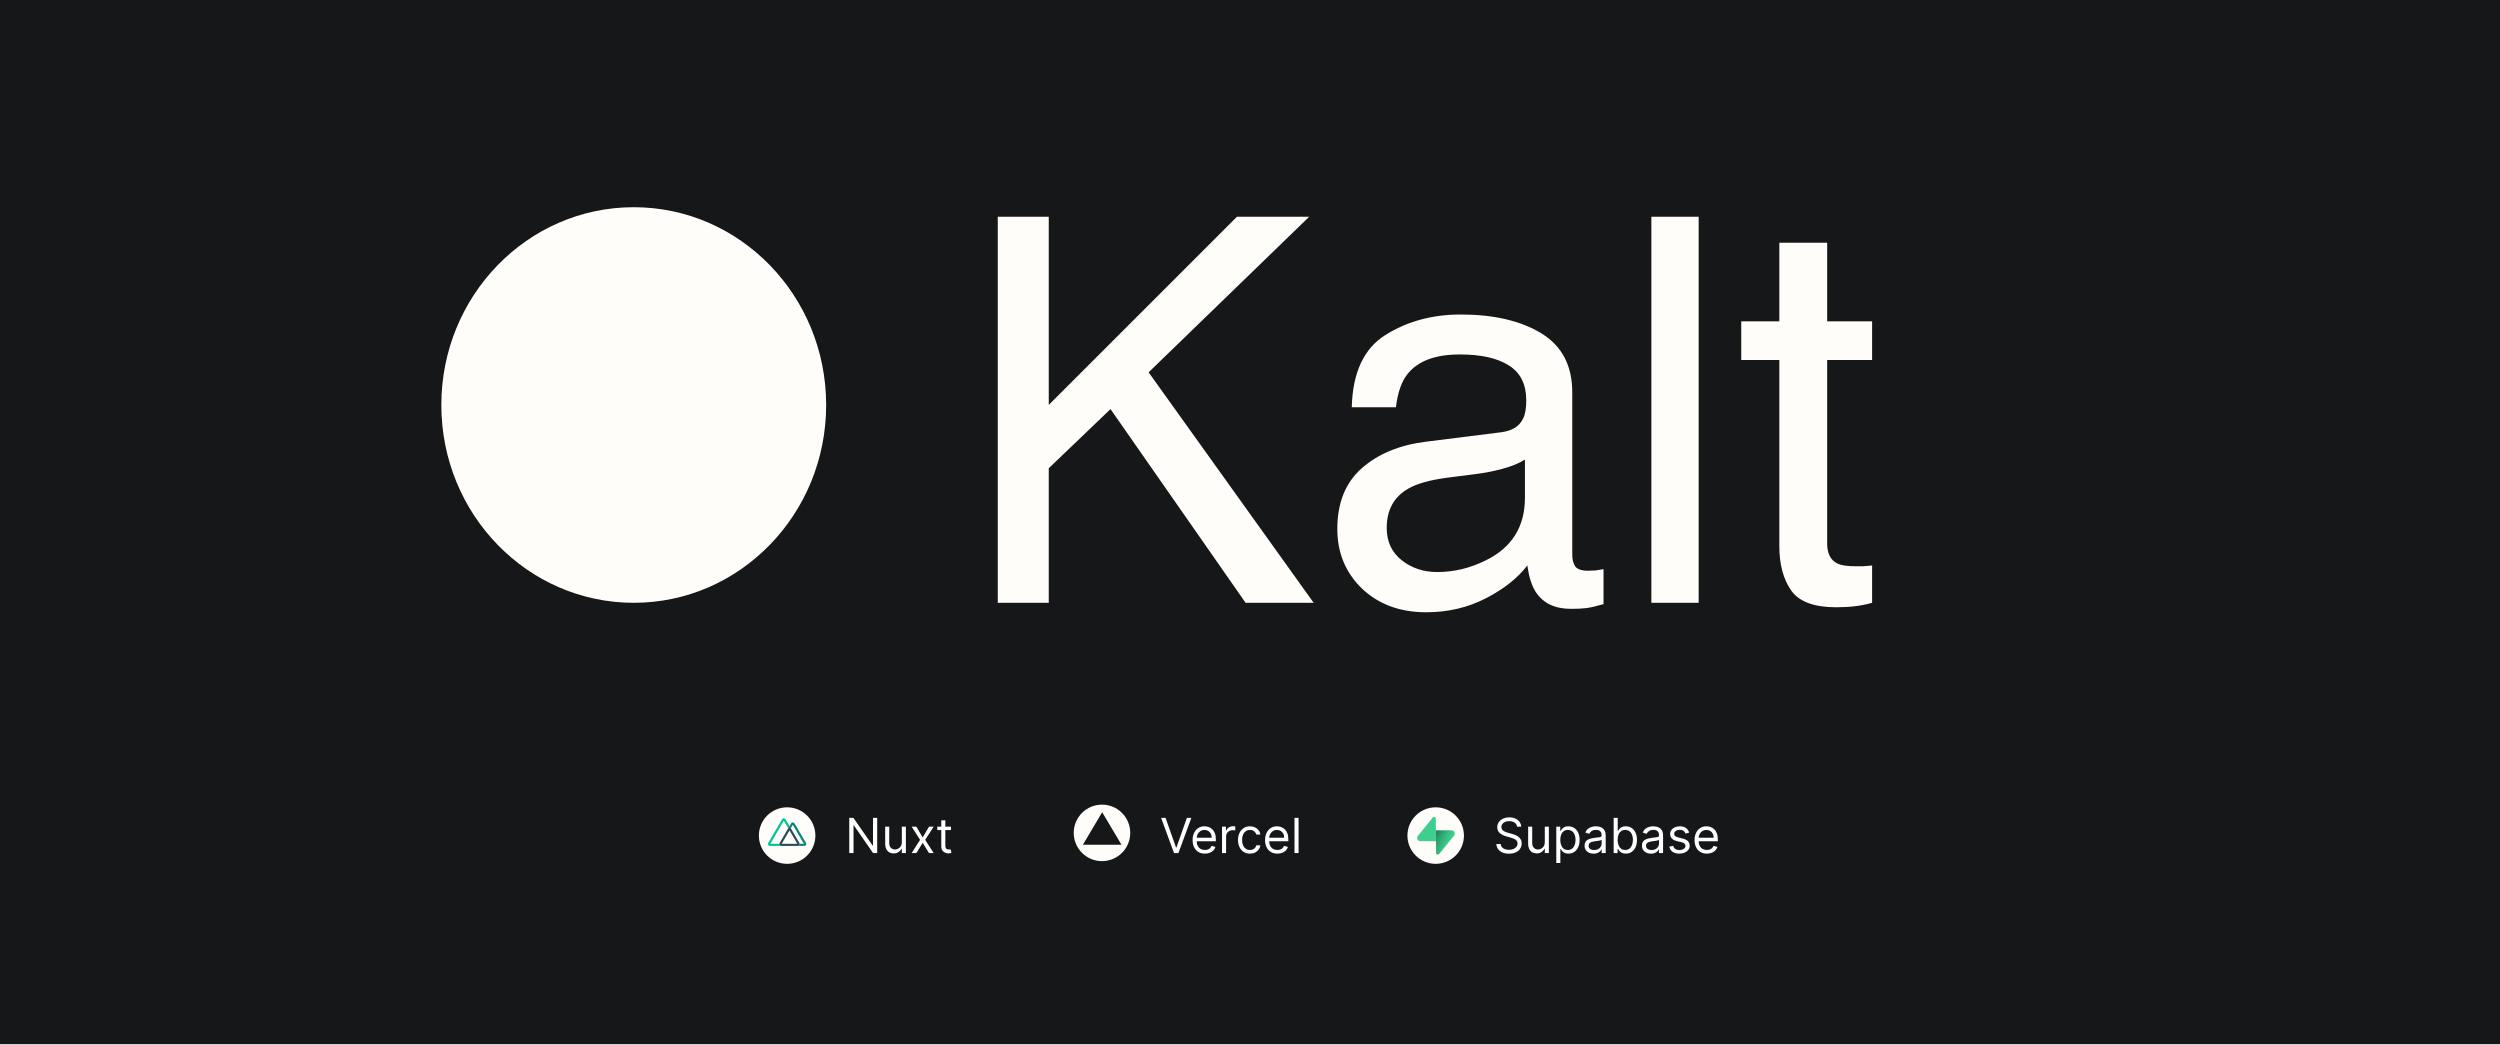
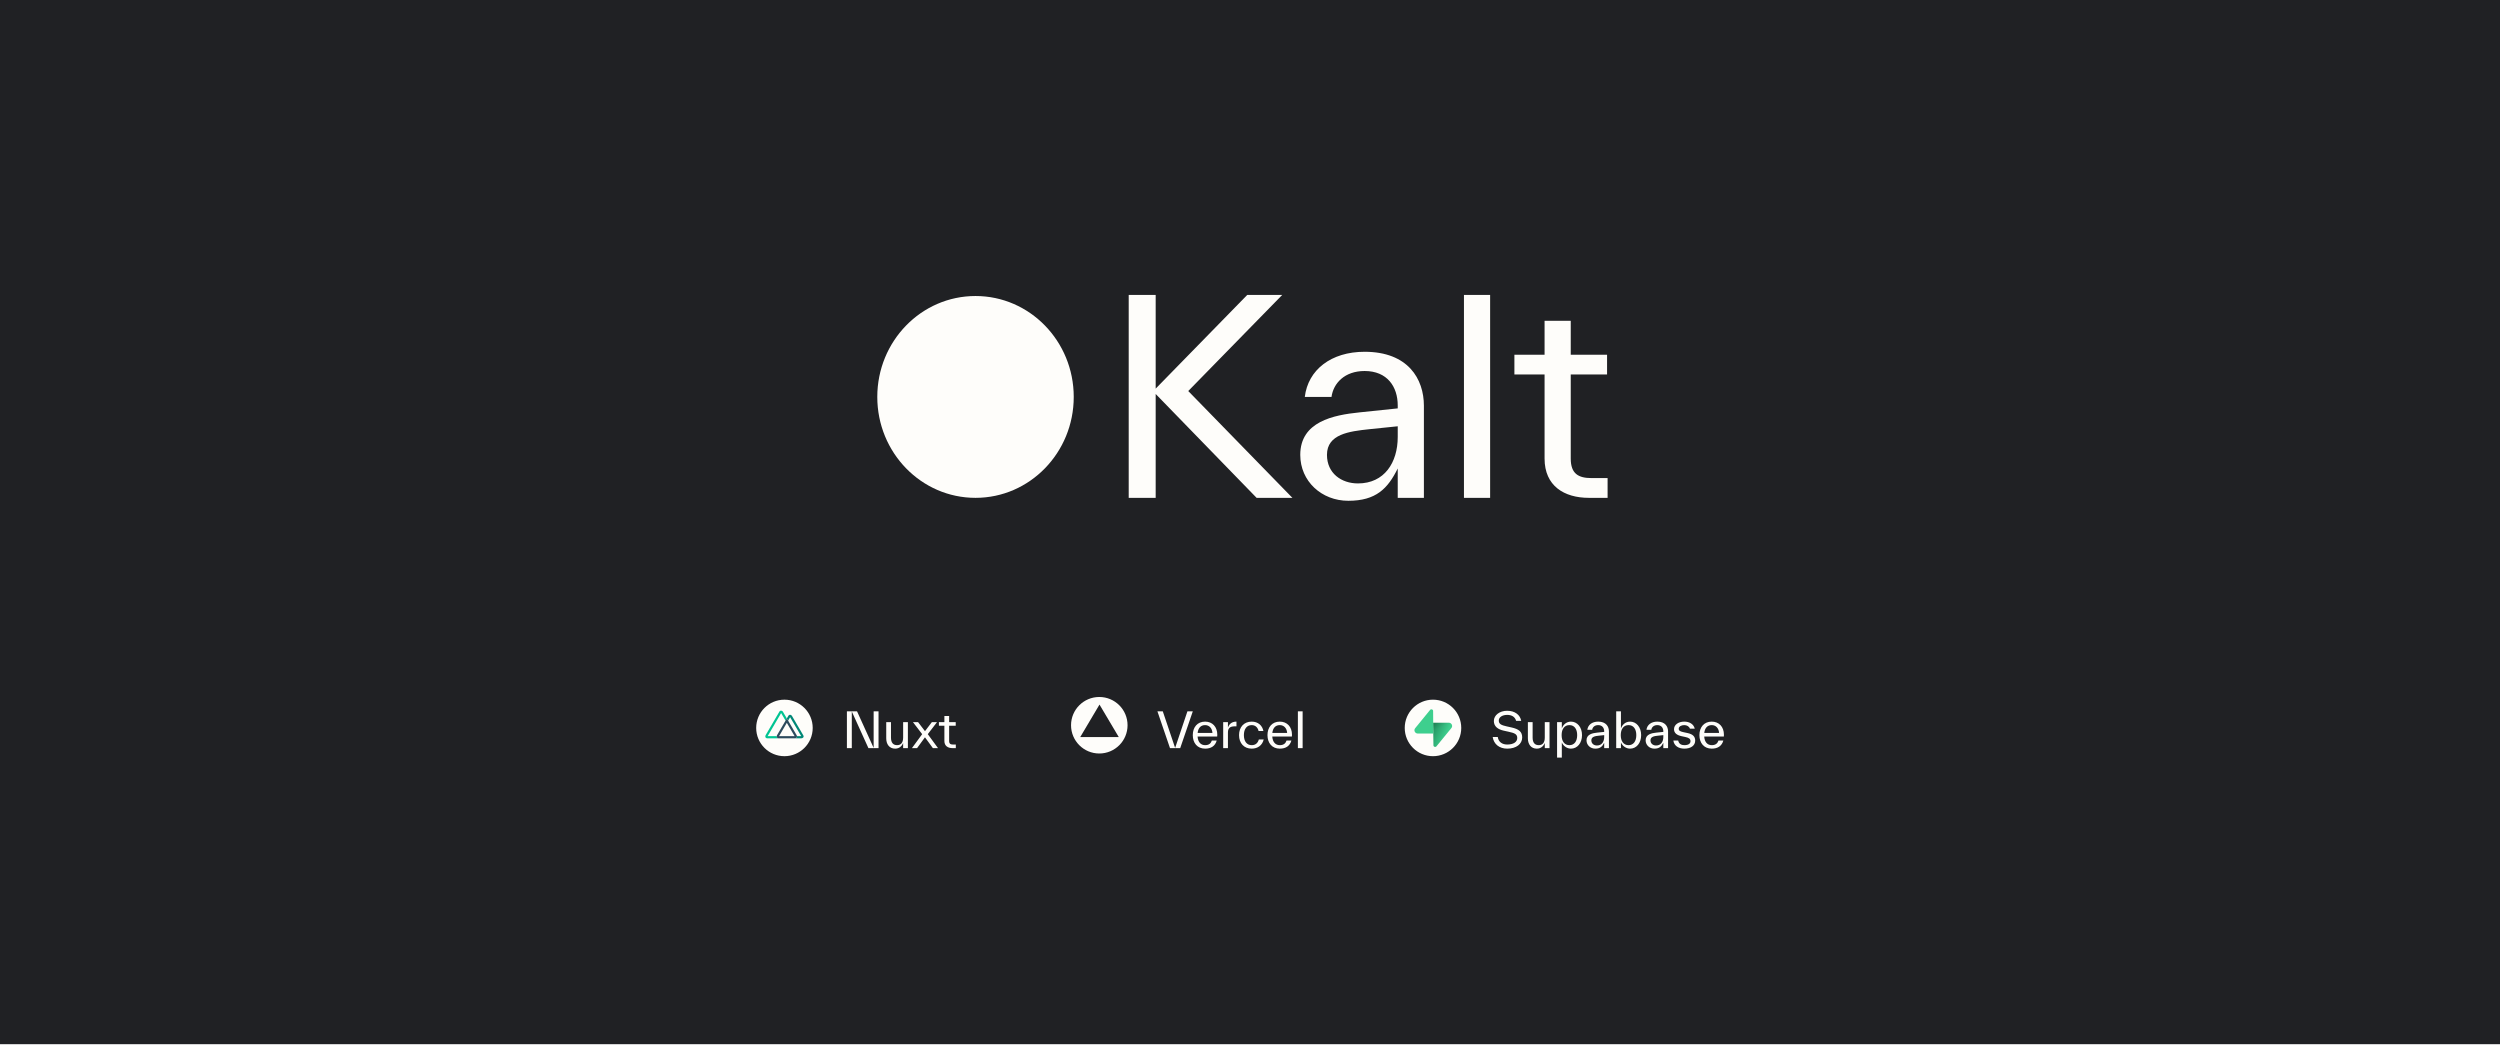
<svg xmlns="http://www.w3.org/2000/svg" width="929" height="388" viewBox="0 0 929 388" fill="none">
-   <rect width="929" height="388" fill="#161719" />
-   <path d="M370.773 80.543H389.719V150.465L459.641 80.543H486.496L426.828 138.355L488.156 224H462.863L412.668 152.027L389.719 174V224H370.773V80.543ZM515.305 196.168C515.305 201.246 517.16 205.25 520.871 208.18C524.582 211.109 528.977 212.574 534.055 212.574C540.24 212.574 546.229 211.142 552.023 208.277C561.789 203.525 566.672 195.745 566.672 184.938V170.777C564.523 172.145 561.757 173.284 558.371 174.195C554.986 175.107 551.665 175.758 548.41 176.148L537.766 177.516C531.385 178.362 526.6 179.697 523.41 181.52C518.007 184.579 515.305 189.462 515.305 196.168ZM557.883 160.621C561.919 160.1 564.621 158.408 565.988 155.543C566.77 153.98 567.16 151.734 567.16 148.805C567.16 142.815 565.012 138.486 560.715 135.816C556.483 133.082 550.396 131.715 542.453 131.715C533.273 131.715 526.763 134.189 522.922 139.137C520.773 141.871 519.374 145.94 518.723 151.344H502.316C502.642 138.453 506.809 129.501 514.816 124.488C522.889 119.41 532.232 116.871 542.844 116.871C555.148 116.871 565.142 119.215 572.824 123.902C580.441 128.59 584.25 135.882 584.25 145.777V206.031C584.25 207.854 584.608 209.319 585.324 210.426C586.105 211.533 587.701 212.086 590.109 212.086C590.891 212.086 591.77 212.053 592.746 211.988C593.723 211.858 594.764 211.695 595.871 211.5V224.488C593.137 225.27 591.053 225.758 589.621 225.953C588.189 226.148 586.236 226.246 583.762 226.246C577.707 226.246 573.312 224.098 570.578 219.801C569.146 217.522 568.137 214.299 567.551 210.133C563.97 214.82 558.827 218.889 552.121 222.34C545.415 225.79 538.026 227.516 529.953 227.516C520.253 227.516 512.31 224.586 506.125 218.727C500.005 212.802 496.945 205.413 496.945 196.559C496.945 186.858 499.973 179.339 506.027 174C512.082 168.661 520.025 165.374 529.855 164.137L557.883 160.621ZM613.645 80.543H631.223V224H613.645V80.543ZM661.203 90.211H678.977V119.41H695.676V133.766H678.977V202.027C678.977 205.673 680.214 208.115 682.688 209.352C684.055 210.068 686.333 210.426 689.523 210.426C690.37 210.426 691.281 210.426 692.258 210.426C693.234 210.361 694.374 210.263 695.676 210.133V224C693.658 224.586 691.542 225.009 689.328 225.27C687.18 225.53 684.836 225.66 682.297 225.66C674.094 225.66 668.527 223.577 665.598 219.41C662.668 215.178 661.203 209.71 661.203 203.004V133.766H647.043V119.41H661.203V90.211Z" fill="#FEFDFA" />
-   <ellipse cx="235.5" cy="150.5" rx="71.5" ry="73.5" fill="#FEFDFA" />
-   <g clip-path="url(#clip0_457_14)">
-     <circle cx="409.5" cy="309.5" r="10.5" fill="#FEFDFA" />
-     <path fill-rule="evenodd" clip-rule="evenodd" d="M409.573 301.821L416.732 313.893H402.414L409.573 301.821Z" fill="#161719" />
+   <rect width="929" height="388" fill="#202124" />
+   <path d="M441.555 145.308L480.255 185H466.958L429.449 146.4V185H419.427V109.585H429.449V144.415L463.485 109.585H476.484L441.555 145.308ZM507.092 130.721C523.266 130.721 529.121 140.843 529.121 150.766V150.964V185H519.396V174.085C515.725 181.527 511.358 186.092 501.039 186.092C491.116 186.092 483.177 178.848 483.177 169.024C483.177 156.62 495.581 154.239 505.107 153.247L519.396 151.758V150.865V150.667C519.396 143.72 515.526 137.866 507.092 137.866C499.649 137.866 495.482 142.43 494.787 147.491H484.864C486.055 137.469 494.589 130.721 507.092 130.721ZM504.611 179.642C514.435 179.642 519.396 171.902 519.396 162.376V158.406L508.778 159.498C501.435 160.292 493.1 161.284 493.1 169.024C493.1 175.871 498.459 179.642 504.611 179.642ZM553.73 185H544.006V109.585H553.73V185ZM591.428 177.657H597.382V185H590.436C581.208 185 573.964 180.535 573.964 170.413V170.215V139.156H562.751V131.813H573.964V119.211H583.688V131.813H597.184V139.156H583.688V170.215V170.413C583.688 176.069 586.566 177.657 591.428 177.657Z" fill="#FEFDFA" />
+   <ellipse cx="362.5" cy="147.5" rx="36.5" ry="37.5" fill="#FEFDFA" />
+   <g clip-path="url(#clip0_725_114)">
+     <circle cx="408.5" cy="269.5" r="10.5" fill="#FEFDFA" />
+     <path fill-rule="evenodd" clip-rule="evenodd" d="M408.573 261.821L415.733 273.893H401.414L408.573 261.821Z" fill="#202124" />
  </g>
-   <g clip-path="url(#clip1_457_14)">
-     <circle cx="533.5" cy="310.5" r="10.5" fill="#FEFDFA" />
-     <g clip-path="url(#clip2_457_14)">
-       <path d="M534.79 317.339C534.423 317.789 533.677 317.542 533.668 316.967L533.539 308.556H539.353C540.406 308.556 540.993 309.739 540.339 310.541L534.79 317.339Z" fill="url(#paint0_linear_457_14)" />
-       <path d="M534.79 317.339C534.423 317.789 533.677 317.542 533.668 316.967L533.539 308.556H539.353C540.406 308.556 540.993 309.739 540.339 310.541L534.79 317.339Z" fill="url(#paint1_linear_457_14)" fill-opacity="0.2" />
-       <path d="M532.426 303.804C532.793 303.354 533.539 303.6 533.548 304.176L533.605 312.587H527.863C526.81 312.587 526.223 311.404 526.878 310.601L532.426 303.804Z" fill="#3ECF8E" />
+   <path d="M436.678 277.928L441.25 264.32H443.248L438.568 278H434.77L430.09 264.32H432.088L436.678 277.928ZM452.346 273.032C452.346 273.212 452.328 273.464 452.31 273.698H445.02C445.164 275.786 446.226 276.902 447.828 276.902C449.232 276.902 449.97 276.254 450.33 275.174H452.13C451.572 277.226 450.006 278.198 447.828 278.198C444.912 278.198 443.238 276.074 443.238 273.176C443.238 270.242 444.948 268.154 447.81 268.154C450.51 268.154 452.346 270.062 452.346 273.032ZM447.81 269.45C446.28 269.45 445.254 270.44 445.038 272.366H450.546C450.438 270.638 449.394 269.45 447.81 269.45ZM456.301 268.352V270.422C456.733 269.072 457.687 268.154 459.469 268.154V269.9H458.929C457.165 269.9 456.301 270.458 456.301 272.186V278H454.537V268.352H456.301ZM465.127 278.198C462.265 278.198 460.429 276.164 460.429 273.176C460.429 270.188 462.265 268.154 465.127 268.154C467.503 268.154 469.069 269.594 469.483 271.628H467.683C467.413 270.44 466.585 269.45 465.127 269.45C463.291 269.45 462.229 270.908 462.229 273.176C462.229 275.444 463.291 276.902 465.127 276.902C466.531 276.902 467.395 276.146 467.791 274.778H469.591C469.087 276.992 467.323 278.198 465.127 278.198ZM480.102 273.032C480.102 273.212 480.084 273.464 480.066 273.698H472.776C472.92 275.786 473.982 276.902 475.584 276.902C476.988 276.902 477.726 276.254 478.086 275.174H479.886C479.328 277.226 477.762 278.198 475.584 278.198C472.668 278.198 470.994 276.074 470.994 273.176C470.994 270.242 472.704 268.154 475.566 268.154C478.266 268.154 480.102 270.062 480.102 273.032ZM475.566 269.45C474.036 269.45 473.01 270.44 472.794 272.366H478.302C478.194 270.638 477.15 269.45 475.566 269.45ZM484.057 278H482.293V264.32H484.057V278Z" fill="#FEFDFA" />
+   <g clip-path="url(#clip1_725_114)">
+     <circle cx="291.5" cy="270.5" r="10.5" fill="#FEFDFA" />
+     <g clip-path="url(#clip2_725_114)">
+       <path d="M288.708 274.01C288.697 273.992 288.688 273.973 288.68 273.954C288.623 273.826 288.605 273.685 288.629 273.547H285.262L290.266 264.98L291.909 267.789L292.386 266.969L290.953 264.515C290.885 264.389 290.785 264.282 290.663 264.204C290.541 264.125 290.4 264.078 290.254 264.066C290.109 264.072 289.968 264.118 289.848 264.199C289.728 264.279 289.634 264.39 289.576 264.52L284.506 273.192C284.43 273.314 284.387 273.453 284.379 273.596C284.371 273.738 284.4 273.881 284.462 274.01C284.54 274.13 284.65 274.226 284.782 274.287C284.913 274.349 285.059 274.374 285.204 274.358H289.45C289.305 274.374 289.159 274.349 289.028 274.288C288.896 274.226 288.786 274.13 288.708 274.01Z" fill="#00C492" />
+       <path d="M298.471 273.192L294.305 266.052C294.236 265.925 294.136 265.817 294.014 265.737C293.891 265.658 293.75 265.61 293.603 265.598C293.457 265.604 293.317 265.649 293.197 265.73C293.077 265.81 292.982 265.921 292.924 266.051L292.386 266.969L292.865 267.789L293.607 266.511L297.729 273.547H296.161C296.181 273.663 296.17 273.783 296.129 273.894C296.12 273.918 296.109 273.942 296.096 273.964L296.083 273.99C295.998 274.107 295.884 274.202 295.752 274.266C295.621 274.33 295.475 274.362 295.327 274.358H297.779C297.926 274.362 298.072 274.331 298.204 274.266C298.336 274.202 298.449 274.107 298.535 273.99C298.602 273.865 298.631 273.723 298.62 273.582C298.609 273.441 298.557 273.306 298.471 273.192Z" fill="#008776" />
+       <path d="M296.083 273.99L296.096 273.964C296.109 273.942 296.12 273.918 296.129 273.894C296.17 273.783 296.181 273.663 296.161 273.547C296.138 273.422 296.092 273.301 296.025 273.192L292.868 267.789L292.386 266.969L291.906 267.789L288.751 273.192C288.69 273.303 288.649 273.423 288.629 273.547C288.604 273.684 288.62 273.826 288.675 273.954C288.684 273.974 288.693 273.992 288.704 274.011C288.782 274.13 288.892 274.226 289.024 274.288C289.155 274.349 289.301 274.374 289.446 274.359H295.323C295.471 274.363 295.618 274.331 295.75 274.267C295.883 274.203 295.997 274.108 296.083 273.99ZM292.386 268.609L295.271 273.547H289.502L292.386 268.609Z" fill="#2D4A5D" />
    </g>
  </g>
-   <g clip-path="url(#clip3_457_14)">
-     <circle cx="292.5" cy="310.5" r="10.5" fill="#FEFDFA" />
-     <g clip-path="url(#clip4_457_14)">
-       <path d="M289.708 314.01C289.697 313.992 289.688 313.974 289.68 313.954C289.623 313.826 289.605 313.685 289.629 313.547H286.262L291.266 304.98L292.909 307.789L293.386 306.969L291.953 304.515C291.885 304.389 291.785 304.282 291.663 304.204C291.54 304.125 291.4 304.078 291.254 304.066C291.109 304.072 290.968 304.118 290.848 304.199C290.728 304.279 290.634 304.391 290.576 304.52L285.506 313.192C285.43 313.314 285.387 313.453 285.379 313.596C285.371 313.738 285.399 313.881 285.462 314.01C285.54 314.13 285.65 314.226 285.782 314.287C285.913 314.349 286.059 314.374 286.204 314.358H290.45C290.305 314.374 290.159 314.349 290.028 314.288C289.896 314.226 289.786 314.13 289.708 314.01Z" fill="#00C492" />
-       <path d="M299.471 313.192L295.305 306.052C295.236 305.925 295.136 305.817 295.014 305.737C294.891 305.658 294.75 305.61 294.603 305.598C294.457 305.604 294.317 305.649 294.197 305.73C294.077 305.81 293.982 305.921 293.924 306.051L293.386 306.969L293.865 307.789L294.607 306.511L298.729 313.547H297.161C297.181 313.663 297.17 313.783 297.129 313.894C297.12 313.918 297.109 313.942 297.096 313.964L297.083 313.99C296.998 314.107 296.884 314.202 296.752 314.266C296.621 314.33 296.475 314.362 296.327 314.358H298.779C298.926 314.362 299.072 314.331 299.204 314.266C299.336 314.202 299.449 314.107 299.535 313.99C299.602 313.865 299.631 313.723 299.62 313.582C299.609 313.441 299.557 313.306 299.471 313.192Z" fill="#008776" />
-       <path d="M297.083 313.99L297.096 313.964C297.109 313.942 297.12 313.918 297.129 313.894C297.17 313.783 297.181 313.663 297.161 313.547C297.138 313.422 297.092 313.301 297.025 313.192L293.868 307.789L293.386 306.969L292.906 307.789L289.751 313.192C289.69 313.303 289.649 313.423 289.629 313.547C289.604 313.684 289.62 313.826 289.675 313.954C289.684 313.974 289.693 313.992 289.704 314.011C289.782 314.13 289.892 314.226 290.024 314.288C290.155 314.349 290.301 314.374 290.446 314.359H296.323C296.471 314.363 296.618 314.331 296.75 314.267C296.883 314.203 296.997 314.108 297.083 313.99ZM293.386 308.609L296.271 313.547H290.502L293.386 308.609Z" fill="#2D4A5D" />
+   <path d="M324.646 277.928V264.32H326.464V278H322.702L316.528 264.392V278H314.71V264.32H318.472L324.646 277.928ZM335.607 274.058V268.352H337.371V278H335.607V276.074C335.193 277.172 334.239 278.198 332.637 278.198C330.459 278.198 329.325 276.524 329.325 274.364V274.328V268.352H331.089V274.058V274.094C331.089 276.038 331.953 276.902 333.357 276.902C334.761 276.902 335.607 276.02 335.607 274.058ZM344.764 272.816L348.562 278H346.654L343.72 273.986L340.786 278H338.878L342.676 272.816L339.256 268.352H341.164L343.72 271.7L346.276 268.352H348.184L344.764 272.816ZM354.102 276.668H355.182V278H353.922C352.248 278 350.934 277.19 350.934 275.354V275.318V269.684H348.9V268.352H350.934V266.066H352.698V268.352H355.146V269.684H352.698V275.318V275.354C352.698 276.38 353.22 276.668 354.102 276.668Z" fill="#FEFDFA" />
+   <g clip-path="url(#clip3_725_114)">
+     <circle cx="532.5" cy="270.5" r="10.5" fill="#FEFDFA" />
+     <g clip-path="url(#clip4_725_114)">
+       <path d="M533.79 277.339C533.423 277.789 532.677 277.542 532.668 276.967L532.539 268.556H538.353C539.406 268.556 539.993 269.739 539.339 270.541L533.79 277.339Z" fill="url(#paint0_linear_725_114)" />
+       <path d="M533.79 277.339C533.423 277.789 532.677 277.542 532.668 276.967L532.539 268.556H538.353C539.406 268.556 539.993 269.739 539.339 270.541L533.79 277.339Z" fill="url(#paint1_linear_725_114)" fill-opacity="0.2" />
+       <path d="M531.426 263.804C531.794 263.354 532.539 263.6 532.548 264.176L532.605 272.587H526.863C525.81 272.587 525.223 271.404 525.878 270.601L531.426 263.804Z" fill="#3ECF8E" />
    </g>
  </g>
-   <path d="M433.122 303.909L437.009 314.929H437.162L441.048 303.909H442.71L437.903 317H436.267L431.46 303.909H433.122ZM447.747 317.205C446.801 317.205 445.985 316.996 445.299 316.578C444.617 316.156 444.091 315.568 443.72 314.814C443.354 314.055 443.17 313.173 443.17 312.168C443.17 311.162 443.354 310.276 443.72 309.509C444.091 308.737 444.607 308.136 445.267 307.706C445.932 307.271 446.707 307.054 447.594 307.054C448.105 307.054 448.61 307.139 449.109 307.31C449.607 307.48 450.061 307.757 450.47 308.141C450.879 308.52 451.205 309.023 451.448 309.649C451.691 310.276 451.812 311.047 451.812 311.963V312.602H444.244V311.298H450.278C450.278 310.744 450.168 310.25 449.946 309.815C449.729 309.381 449.418 309.038 449.013 308.786C448.612 308.535 448.139 308.409 447.594 308.409C446.993 308.409 446.473 308.558 446.034 308.857C445.599 309.151 445.265 309.534 445.031 310.007C444.796 310.48 444.679 310.987 444.679 311.528V312.398C444.679 313.139 444.807 313.768 445.062 314.283C445.322 314.795 445.683 315.185 446.143 315.453C446.603 315.717 447.138 315.849 447.747 315.849C448.143 315.849 448.501 315.794 448.821 315.683C449.145 315.568 449.424 315.398 449.658 315.172C449.893 314.942 450.074 314.656 450.202 314.315L451.659 314.724C451.506 315.219 451.248 315.653 450.886 316.028C450.523 316.399 450.076 316.689 449.543 316.898C449.011 317.102 448.412 317.205 447.747 317.205ZM454.107 317V307.182H455.565V308.665H455.667C455.846 308.179 456.17 307.785 456.638 307.482C457.107 307.18 457.636 307.028 458.224 307.028C458.335 307.028 458.473 307.031 458.639 307.035C458.805 307.039 458.931 307.045 459.016 307.054V308.588C458.965 308.575 458.848 308.556 458.665 308.531C458.486 308.501 458.296 308.486 458.096 308.486C457.619 308.486 457.192 308.586 456.817 308.786C456.447 308.982 456.153 309.255 455.935 309.604C455.722 309.95 455.616 310.344 455.616 310.787V317H454.107ZM464.494 317.205C463.574 317.205 462.781 316.987 462.116 316.553C461.452 316.118 460.94 315.519 460.582 314.756C460.224 313.994 460.045 313.122 460.045 312.142C460.045 311.145 460.229 310.265 460.595 309.502C460.966 308.735 461.482 308.136 462.142 307.706C462.807 307.271 463.582 307.054 464.469 307.054C465.159 307.054 465.781 307.182 466.335 307.438C466.889 307.693 467.343 308.051 467.697 308.511C468.05 308.972 468.27 309.509 468.355 310.122H466.847C466.732 309.675 466.476 309.278 466.08 308.933C465.688 308.584 465.159 308.409 464.494 308.409C463.906 308.409 463.391 308.562 462.947 308.869C462.509 309.172 462.165 309.6 461.918 310.154C461.675 310.704 461.554 311.349 461.554 312.091C461.554 312.849 461.673 313.51 461.912 314.072C462.155 314.635 462.496 315.072 462.935 315.383C463.378 315.694 463.898 315.849 464.494 315.849C464.886 315.849 465.242 315.781 465.562 315.645C465.881 315.509 466.152 315.312 466.374 315.057C466.595 314.801 466.753 314.494 466.847 314.136H468.355C468.27 314.716 468.059 315.238 467.722 315.702C467.39 316.163 466.949 316.529 466.399 316.802C465.854 317.07 465.219 317.205 464.494 317.205ZM474.677 317.205C473.731 317.205 472.915 316.996 472.229 316.578C471.547 316.156 471.021 315.568 470.65 314.814C470.283 314.055 470.1 313.173 470.1 312.168C470.1 311.162 470.283 310.276 470.65 309.509C471.021 308.737 471.536 308.136 472.197 307.706C472.862 307.271 473.637 307.054 474.523 307.054C475.035 307.054 475.54 307.139 476.038 307.31C476.537 307.48 476.991 307.757 477.4 308.141C477.809 308.52 478.135 309.023 478.378 309.649C478.621 310.276 478.742 311.047 478.742 311.963V312.602H471.174V311.298H477.208C477.208 310.744 477.097 310.25 476.876 309.815C476.658 309.381 476.347 309.038 475.942 308.786C475.542 308.535 475.069 308.409 474.523 308.409C473.923 308.409 473.403 308.558 472.964 308.857C472.529 309.151 472.195 309.534 471.96 310.007C471.726 310.48 471.609 310.987 471.609 311.528V312.398C471.609 313.139 471.737 313.768 471.992 314.283C472.252 314.795 472.612 315.185 473.072 315.453C473.533 315.717 474.067 315.849 474.677 315.849C475.073 315.849 475.431 315.794 475.751 315.683C476.075 315.568 476.354 315.398 476.588 315.172C476.822 314.942 477.004 314.656 477.131 314.315L478.589 314.724C478.435 315.219 478.178 315.653 477.815 316.028C477.453 316.399 477.006 316.689 476.473 316.898C475.94 317.102 475.342 317.205 474.677 317.205ZM482.545 303.909V317H481.037V303.909H482.545Z" fill="white" />
-   <path d="M325.966 303.909V317H324.432L317.298 306.722H317.17V317H315.585V303.909H317.119L324.278 314.213H324.406V303.909H325.966ZM335.121 312.986V307.182H336.629V317H335.121V315.338H335.019C334.789 315.837 334.431 316.261 333.945 316.61C333.459 316.955 332.845 317.128 332.104 317.128C331.49 317.128 330.945 316.994 330.468 316.725C329.99 316.452 329.615 316.043 329.343 315.498C329.07 314.948 328.933 314.256 328.933 313.42V307.182H330.442V313.318C330.442 314.034 330.642 314.605 331.043 315.031C331.448 315.457 331.963 315.67 332.59 315.67C332.965 315.67 333.346 315.575 333.734 315.383C334.126 315.191 334.454 314.897 334.718 314.501C334.987 314.104 335.121 313.599 335.121 312.986ZM340.517 307.182L342.87 311.196L345.222 307.182H346.961L343.79 312.091L346.961 317H345.222L342.87 313.19L340.517 317H338.779L341.898 312.091L338.779 307.182H340.517ZM353.383 307.182V308.46H348.295V307.182H353.383ZM349.778 304.83H351.286V314.188C351.286 314.614 351.348 314.933 351.472 315.146C351.6 315.355 351.762 315.496 351.958 315.568C352.158 315.636 352.369 315.67 352.59 315.67C352.757 315.67 352.893 315.662 352.999 315.645C353.106 315.624 353.191 315.607 353.255 315.594L353.562 316.949C353.46 316.987 353.317 317.026 353.134 317.064C352.95 317.107 352.718 317.128 352.437 317.128C352.011 317.128 351.593 317.036 351.184 316.853C350.779 316.67 350.443 316.391 350.174 316.016C349.91 315.641 349.778 315.168 349.778 314.597V304.83Z" fill="white" />
-   <path d="M563.744 307.182C563.668 306.534 563.357 306.031 562.811 305.673C562.266 305.315 561.597 305.136 560.804 305.136C560.224 305.136 559.717 305.23 559.283 305.418C558.852 305.605 558.516 305.863 558.273 306.191C558.034 306.519 557.915 306.892 557.915 307.31C557.915 307.659 557.998 307.96 558.164 308.211C558.335 308.458 558.552 308.665 558.816 308.831C559.08 308.993 559.357 309.127 559.647 309.234C559.937 309.336 560.203 309.419 560.446 309.483L561.776 309.841C562.116 309.93 562.496 310.054 562.913 310.212C563.335 310.369 563.738 310.585 564.121 310.857C564.509 311.126 564.829 311.471 565.08 311.893C565.332 312.315 565.457 312.832 565.457 313.446C565.457 314.153 565.272 314.793 564.901 315.364C564.535 315.935 563.998 316.388 563.29 316.725C562.587 317.062 561.733 317.23 560.727 317.23C559.79 317.23 558.978 317.079 558.292 316.776C557.61 316.474 557.073 316.052 556.681 315.511C556.293 314.969 556.074 314.341 556.023 313.625H557.659C557.702 314.119 557.868 314.528 558.158 314.852C558.452 315.172 558.822 315.411 559.27 315.568C559.722 315.722 560.207 315.798 560.727 315.798C561.332 315.798 561.876 315.7 562.357 315.504C562.839 315.304 563.22 315.027 563.501 314.673C563.783 314.315 563.923 313.898 563.923 313.42C563.923 312.986 563.802 312.632 563.559 312.359C563.316 312.087 562.996 311.865 562.6 311.695C562.204 311.524 561.776 311.375 561.315 311.247L559.705 310.787C558.682 310.493 557.872 310.073 557.276 309.528C556.679 308.982 556.381 308.268 556.381 307.386C556.381 306.653 556.579 306.014 556.975 305.469C557.376 304.919 557.913 304.493 558.586 304.19C559.263 303.884 560.02 303.73 560.855 303.73C561.699 303.73 562.449 303.881 563.105 304.184C563.761 304.482 564.281 304.891 564.665 305.411C565.053 305.931 565.257 306.521 565.278 307.182H563.744ZM574.047 312.986V307.182H575.555V317H574.047V315.338H573.944C573.714 315.837 573.356 316.261 572.871 316.61C572.385 316.955 571.771 317.128 571.03 317.128C570.416 317.128 569.871 316.994 569.393 316.725C568.916 316.452 568.541 316.043 568.268 315.498C567.996 314.948 567.859 314.256 567.859 313.42V307.182H569.368V313.318C569.368 314.034 569.568 314.605 569.969 315.031C570.373 315.457 570.889 315.67 571.515 315.67C571.89 315.67 572.272 315.575 572.66 315.383C573.052 315.191 573.38 314.897 573.644 314.501C573.912 314.104 574.047 313.599 574.047 312.986ZM578.318 320.682V307.182H579.776V308.741H579.955C580.065 308.571 580.219 308.354 580.415 308.089C580.615 307.821 580.901 307.582 581.271 307.374C581.646 307.161 582.153 307.054 582.793 307.054C583.619 307.054 584.348 307.261 584.979 307.674C585.609 308.087 586.102 308.673 586.455 309.432C586.809 310.19 586.986 311.085 586.986 312.116C586.986 313.156 586.809 314.058 586.455 314.82C586.102 315.579 585.612 316.167 584.985 316.585C584.359 316.998 583.636 317.205 582.818 317.205C582.188 317.205 581.683 317.1 581.303 316.891C580.924 316.678 580.632 316.437 580.428 316.169C580.223 315.896 580.065 315.67 579.955 315.491H579.827V320.682H578.318ZM579.801 312.091C579.801 312.832 579.91 313.487 580.127 314.053C580.344 314.616 580.662 315.057 581.08 315.376C581.497 315.692 582.009 315.849 582.614 315.849C583.244 315.849 583.771 315.683 584.192 315.351C584.619 315.014 584.938 314.562 585.151 313.996C585.369 313.425 585.477 312.79 585.477 312.091C585.477 311.401 585.371 310.778 585.158 310.224C584.949 309.666 584.631 309.225 584.205 308.901C583.783 308.573 583.253 308.409 582.614 308.409C582 308.409 581.484 308.565 581.067 308.876C580.649 309.183 580.334 309.613 580.121 310.167C579.908 310.717 579.801 311.358 579.801 312.091ZM592.176 317.23C591.554 317.23 590.989 317.113 590.482 316.879C589.975 316.64 589.572 316.297 589.274 315.849C588.976 315.398 588.827 314.852 588.827 314.213C588.827 313.651 588.938 313.195 589.159 312.845C589.381 312.491 589.677 312.214 590.048 312.014C590.418 311.814 590.827 311.665 591.275 311.567C591.727 311.464 592.18 311.384 592.636 311.324C593.233 311.247 593.717 311.19 594.087 311.151C594.462 311.109 594.735 311.038 594.906 310.94C595.08 310.842 595.168 310.672 595.168 310.429V310.378C595.168 309.747 594.995 309.257 594.65 308.908C594.309 308.558 593.791 308.384 593.097 308.384C592.376 308.384 591.812 308.541 591.403 308.857C590.994 309.172 590.706 309.509 590.54 309.866L589.108 309.355C589.364 308.759 589.705 308.294 590.131 307.962C590.561 307.625 591.03 307.391 591.537 307.259C592.048 307.122 592.551 307.054 593.045 307.054C593.361 307.054 593.723 307.092 594.132 307.169C594.545 307.241 594.944 307.393 595.327 307.623C595.715 307.853 596.037 308.2 596.293 308.665C596.548 309.129 596.676 309.751 596.676 310.531V317H595.168V315.67H595.091C594.989 315.884 594.818 316.112 594.58 316.354C594.341 316.597 594.023 316.804 593.627 316.974C593.231 317.145 592.747 317.23 592.176 317.23ZM592.406 315.875C593.003 315.875 593.506 315.758 593.915 315.523C594.328 315.289 594.639 314.987 594.848 314.616C595.061 314.245 595.168 313.855 595.168 313.446V312.065C595.104 312.142 594.963 312.212 594.746 312.276C594.533 312.336 594.286 312.389 594.004 312.436C593.727 312.479 593.457 312.517 593.192 312.551C592.933 312.581 592.722 312.607 592.56 312.628C592.168 312.679 591.801 312.762 591.46 312.877C591.124 312.988 590.851 313.156 590.642 313.382C590.438 313.604 590.335 313.906 590.335 314.29C590.335 314.814 590.529 315.21 590.917 315.479C591.309 315.743 591.805 315.875 592.406 315.875ZM599.634 317V303.909H601.143V308.741H601.27C601.381 308.571 601.535 308.354 601.731 308.089C601.931 307.821 602.216 307.582 602.587 307.374C602.962 307.161 603.469 307.054 604.108 307.054C604.935 307.054 605.664 307.261 606.295 307.674C606.925 308.087 607.417 308.673 607.771 309.432C608.125 310.19 608.302 311.085 608.302 312.116C608.302 313.156 608.125 314.058 607.771 314.82C607.417 315.579 606.927 316.167 606.301 316.585C605.675 316.998 604.952 317.205 604.134 317.205C603.503 317.205 602.998 317.1 602.619 316.891C602.24 316.678 601.948 316.437 601.743 316.169C601.539 315.896 601.381 315.67 601.27 315.491H601.091V317H599.634ZM601.117 312.091C601.117 312.832 601.226 313.487 601.443 314.053C601.66 314.616 601.978 315.057 602.395 315.376C602.813 315.692 603.324 315.849 603.93 315.849C604.56 315.849 605.086 315.683 605.508 315.351C605.934 315.014 606.254 314.562 606.467 313.996C606.684 313.425 606.793 312.79 606.793 312.091C606.793 311.401 606.687 310.778 606.474 310.224C606.265 309.666 605.947 309.225 605.521 308.901C605.099 308.573 604.569 308.409 603.93 308.409C603.316 308.409 602.8 308.565 602.383 308.876C601.965 309.183 601.65 309.613 601.437 310.167C601.224 310.717 601.117 311.358 601.117 312.091ZM613.498 317.23C612.876 317.23 612.312 317.113 611.805 316.879C611.297 316.64 610.895 316.297 610.596 315.849C610.298 315.398 610.149 314.852 610.149 314.213C610.149 313.651 610.26 313.195 610.481 312.845C610.703 312.491 610.999 312.214 611.37 312.014C611.741 311.814 612.15 311.665 612.597 311.567C613.049 311.464 613.503 311.384 613.959 311.324C614.555 311.247 615.039 311.19 615.41 311.151C615.785 311.109 616.057 311.038 616.228 310.94C616.403 310.842 616.49 310.672 616.49 310.429V310.378C616.49 309.747 616.317 309.257 615.972 308.908C615.631 308.558 615.113 308.384 614.419 308.384C613.699 308.384 613.134 308.541 612.725 308.857C612.316 309.172 612.028 309.509 611.862 309.866L610.43 309.355C610.686 308.759 611.027 308.294 611.453 307.962C611.883 307.625 612.352 307.391 612.859 307.259C613.371 307.122 613.873 307.054 614.368 307.054C614.683 307.054 615.045 307.092 615.454 307.169C615.868 307.241 616.266 307.393 616.65 307.623C617.037 307.853 617.359 308.2 617.615 308.665C617.871 309.129 617.998 309.751 617.998 310.531V317H616.49V315.67H616.413C616.311 315.884 616.14 316.112 615.902 316.354C615.663 316.597 615.346 316.804 614.949 316.974C614.553 317.145 614.069 317.23 613.498 317.23ZM613.729 315.875C614.325 315.875 614.828 315.758 615.237 315.523C615.65 315.289 615.961 314.987 616.17 314.616C616.383 314.245 616.49 313.855 616.49 313.446V312.065C616.426 312.142 616.285 312.212 616.068 312.276C615.855 312.336 615.608 312.389 615.327 312.436C615.05 312.479 614.779 312.517 614.515 312.551C614.255 312.581 614.044 312.607 613.882 312.628C613.49 312.679 613.123 312.762 612.782 312.877C612.446 312.988 612.173 313.156 611.964 313.382C611.76 313.604 611.657 313.906 611.657 314.29C611.657 314.814 611.851 315.21 612.239 315.479C612.631 315.743 613.128 315.875 613.729 315.875ZM627.706 309.381L626.351 309.764C626.266 309.538 626.14 309.319 625.974 309.106C625.812 308.888 625.591 308.71 625.309 308.569C625.028 308.428 624.668 308.358 624.229 308.358C623.628 308.358 623.127 308.496 622.727 308.773C622.331 309.046 622.132 309.393 622.132 309.815C622.132 310.19 622.269 310.487 622.542 310.704C622.814 310.921 623.24 311.102 623.82 311.247L625.277 311.605C626.155 311.818 626.809 312.144 627.24 312.583C627.67 313.018 627.885 313.578 627.885 314.264C627.885 314.827 627.723 315.33 627.4 315.773C627.08 316.216 626.632 316.565 626.057 316.821C625.482 317.077 624.813 317.205 624.05 317.205C623.049 317.205 622.22 316.987 621.564 316.553C620.907 316.118 620.492 315.483 620.317 314.648L621.749 314.29C621.885 314.818 622.143 315.214 622.522 315.479C622.906 315.743 623.407 315.875 624.025 315.875C624.728 315.875 625.286 315.726 625.699 315.428C626.117 315.125 626.326 314.763 626.326 314.341C626.326 314 626.206 313.714 625.968 313.484C625.729 313.25 625.363 313.075 624.868 312.96L623.232 312.577C622.333 312.364 621.672 312.033 621.25 311.586C620.833 311.134 620.624 310.57 620.624 309.892C620.624 309.338 620.779 308.848 621.091 308.422C621.406 307.996 621.834 307.661 622.375 307.418C622.921 307.175 623.539 307.054 624.229 307.054C625.201 307.054 625.963 307.267 626.517 307.693C627.076 308.119 627.472 308.682 627.706 309.381ZM634.273 317.205C633.327 317.205 632.51 316.996 631.824 316.578C631.143 316.156 630.616 315.568 630.246 314.814C629.879 314.055 629.696 313.173 629.696 312.168C629.696 311.162 629.879 310.276 630.246 309.509C630.616 308.737 631.132 308.136 631.792 307.706C632.457 307.271 633.233 307.054 634.119 307.054C634.631 307.054 635.135 307.139 635.634 307.31C636.133 307.48 636.586 307.757 636.996 308.141C637.405 308.52 637.731 309.023 637.974 309.649C638.216 310.276 638.338 311.047 638.338 311.963V312.602H630.77V311.298H636.804C636.804 310.744 636.693 310.25 636.471 309.815C636.254 309.381 635.943 309.038 635.538 308.786C635.138 308.535 634.665 308.409 634.119 308.409C633.518 308.409 632.998 308.558 632.559 308.857C632.125 309.151 631.79 309.534 631.556 310.007C631.322 310.48 631.204 310.987 631.204 311.528V312.398C631.204 313.139 631.332 313.768 631.588 314.283C631.848 314.795 632.208 315.185 632.668 315.453C633.128 315.717 633.663 315.849 634.273 315.849C634.669 315.849 635.027 315.794 635.346 315.683C635.67 315.568 635.949 315.398 636.184 315.172C636.418 314.942 636.599 314.656 636.727 314.315L638.184 314.724C638.031 315.219 637.773 315.653 637.411 316.028C637.049 316.399 636.601 316.689 636.069 316.898C635.536 317.102 634.937 317.205 634.273 317.205Z" fill="white" />
+   <path d="M560.084 278.198C557.186 278.198 555.098 276.56 554.684 273.878H556.574C556.826 275.732 558.248 276.668 560.084 276.668C562.496 276.668 563.81 275.66 563.81 274.238C563.81 272.744 562.712 272.384 560.516 271.898L558.806 271.52C556.664 271.052 555.116 269.972 555.116 267.92C555.116 265.742 557.294 264.122 560.048 264.122C562.928 264.122 564.89 265.634 565.286 267.884H563.396C562.964 266.318 561.704 265.652 560.048 265.652C558.32 265.652 556.952 266.48 556.952 267.74C556.952 269.036 557.834 269.468 559.94 269.936L561.65 270.314C564.404 270.926 565.646 271.898 565.646 274.04C565.646 276.488 563.432 278.198 560.084 278.198ZM574.041 274.058V268.352H575.805V278H574.041V276.074C573.627 277.172 572.673 278.198 571.071 278.198C568.893 278.198 567.759 276.524 567.759 274.364V274.328V268.352H569.523V274.058V274.094C569.523 276.038 570.387 276.902 571.791 276.902C573.195 276.902 574.041 276.02 574.041 274.058ZM583.773 268.154C586.095 268.154 587.877 270.206 587.877 273.176C587.877 276.146 586.113 278.198 583.773 278.198C582.333 278.198 580.965 277.28 580.371 275.894V281.528H578.607V268.352H580.371V270.692C580.821 269.396 581.973 268.154 583.773 268.154ZM583.197 276.902C585.033 276.902 586.077 275.444 586.077 273.176C586.077 270.908 585.033 269.45 583.197 269.45C581.361 269.45 580.299 270.908 580.299 273.176C580.299 275.444 581.361 276.902 583.197 276.902ZM593.884 268.154C596.818 268.154 597.88 269.99 597.88 271.79V271.826V278H596.116V276.02C595.45 277.37 594.658 278.198 592.786 278.198C590.986 278.198 589.546 276.884 589.546 275.102C589.546 272.852 591.796 272.42 593.524 272.24L596.116 271.97V271.808V271.772C596.116 270.512 595.414 269.45 593.884 269.45C592.534 269.45 591.778 270.278 591.652 271.196H589.852C590.068 269.378 591.616 268.154 593.884 268.154ZM593.434 277.028C595.216 277.028 596.116 275.624 596.116 273.896V273.176L594.19 273.374C592.858 273.518 591.346 273.698 591.346 275.102C591.346 276.344 592.318 277.028 593.434 277.028ZM605.746 268.154C608.068 268.154 609.85 270.206 609.85 273.176C609.85 276.146 608.086 278.198 605.746 278.198C604.306 278.198 602.938 277.28 602.344 275.894V278H600.58V264.32H602.344V270.692C602.794 269.396 603.946 268.154 605.746 268.154ZM605.17 276.902C607.006 276.902 608.05 275.444 608.05 273.176C608.05 270.908 607.006 269.45 605.17 269.45C603.334 269.45 602.272 270.908 602.272 273.176C602.272 275.444 603.334 276.902 605.17 276.902ZM615.856 268.154C618.79 268.154 619.852 269.99 619.852 271.79V271.826V278H618.088V276.02C617.422 277.37 616.63 278.198 614.758 278.198C612.958 278.198 611.518 276.884 611.518 275.102C611.518 272.852 613.768 272.42 615.496 272.24L618.088 271.97V271.808V271.772C618.088 270.512 617.386 269.45 615.856 269.45C614.506 269.45 613.75 270.278 613.624 271.196H611.824C612.04 269.378 613.588 268.154 615.856 268.154ZM615.406 277.028C617.188 277.028 618.088 275.624 618.088 273.896V273.176L616.162 273.374C614.83 273.518 613.318 273.698 613.318 275.102C613.318 276.344 614.29 277.028 615.406 277.028ZM625.9 278.198C623.758 278.198 622.084 277.154 621.814 275.174H623.614C623.884 276.542 624.928 276.902 625.9 276.902C627.412 276.902 628.186 276.326 628.186 275.444C628.186 274.58 627.682 274.166 626.242 273.86L624.892 273.572C623.218 273.212 622.066 272.456 622.066 270.98C622.066 269.27 623.758 268.154 625.864 268.154C627.736 268.154 629.338 269.018 629.77 270.764H627.97C627.7 269.918 626.8 269.45 625.864 269.45C624.82 269.45 623.812 269.936 623.812 270.8C623.812 271.574 624.442 271.844 625.738 272.114L627.088 272.402C629.104 272.834 629.932 273.734 629.932 275.228C629.932 277.082 628.276 278.198 625.9 278.198ZM640.611 273.032C640.611 273.212 640.593 273.464 640.575 273.698H633.285C633.429 275.786 634.491 276.902 636.093 276.902C637.497 276.902 638.235 276.254 638.595 275.174H640.395C639.837 277.226 638.271 278.198 636.093 278.198C633.177 278.198 631.503 276.074 631.503 273.176C631.503 270.242 633.213 268.154 636.075 268.154C638.775 268.154 640.611 270.062 640.611 273.032ZM636.075 269.45C634.545 269.45 633.519 270.44 633.303 272.366H638.811C638.703 270.638 637.659 269.45 636.075 269.45Z" fill="#FEFDFA" />
  <defs>
-     <linearGradient id="paint0_linear_457_14" x1="533.539" y1="310.421" x2="538.663" y2="312.63" gradientUnits="userSpaceOnUse">
+     <linearGradient id="paint0_linear_725_114" x1="532.539" y1="270.421" x2="537.663" y2="272.63" gradientUnits="userSpaceOnUse">
      <stop stop-color="#249361" />
      <stop offset="1" stop-color="#3ECF8E" />
    </linearGradient>
-     <linearGradient id="paint1_linear_457_14" x1="531.248" y1="307.37" x2="533.505" y2="311.737" gradientUnits="userSpaceOnUse">
+     <linearGradient id="paint1_linear_725_114" x1="530.248" y1="267.37" x2="532.505" y2="271.737" gradientUnits="userSpaceOnUse">
      <stop />
      <stop offset="1" stop-opacity="0" />
    </linearGradient>
-     <clipPath id="clip0_457_14">
-       <rect width="21" height="21" fill="white" transform="translate(399 299)" />
+     <clipPath id="clip0_725_114">
+       <rect width="21" height="21" fill="white" transform="translate(398 259)" />
    </clipPath>
-     <clipPath id="clip1_457_14">
-       <rect width="21" height="21" fill="white" transform="translate(523 300)" />
+     <clipPath id="clip1_725_114">
+       <rect width="21" height="21" fill="white" transform="translate(281 260)" />
    </clipPath>
-     <clipPath id="clip2_457_14">
-       <rect width="14.392" height="14" fill="white" transform="translate(526.378 303.571)" />
+     <clipPath id="clip2_725_114">
+       <rect width="14.245" height="13.857" fill="white" transform="translate(284.378 262.286)" />
    </clipPath>
-     <clipPath id="clip3_457_14">
-       <rect width="21" height="21" fill="white" transform="translate(282 300)" />
+     <clipPath id="clip3_725_114">
+       <rect width="21" height="21" fill="white" transform="translate(522 260)" />
    </clipPath>
-     <clipPath id="clip4_457_14">
-       <rect width="14.245" height="13.857" fill="white" transform="translate(285.378 302.286)" />
+     <clipPath id="clip4_725_114">
+       <rect width="14.392" height="14" fill="white" transform="translate(525.378 263.571)" />
    </clipPath>
  </defs>
</svg>
